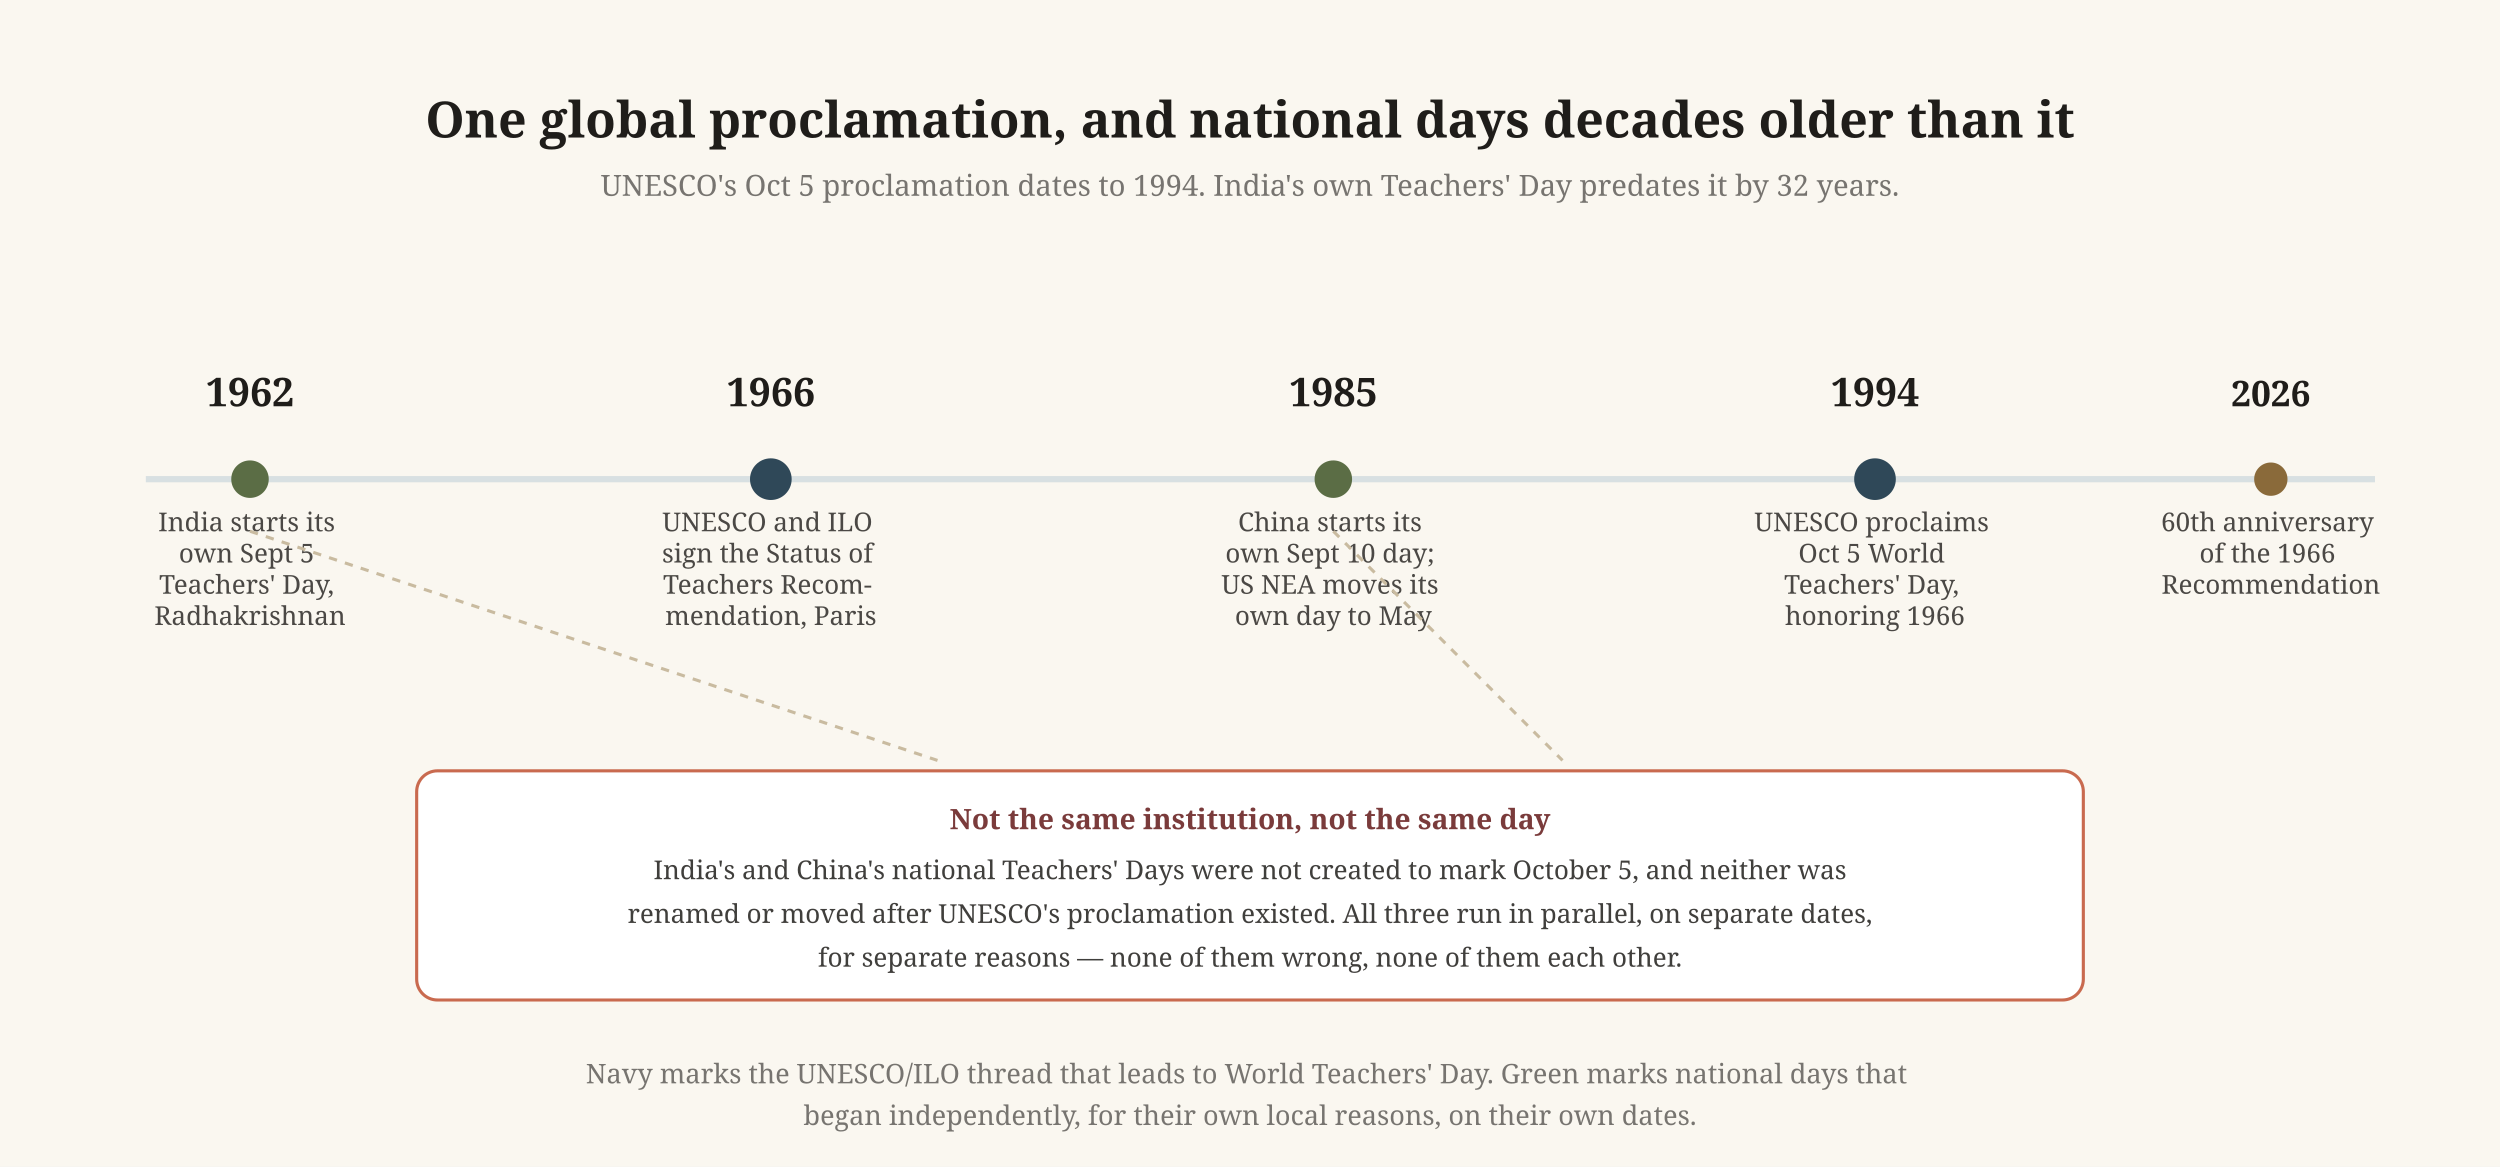
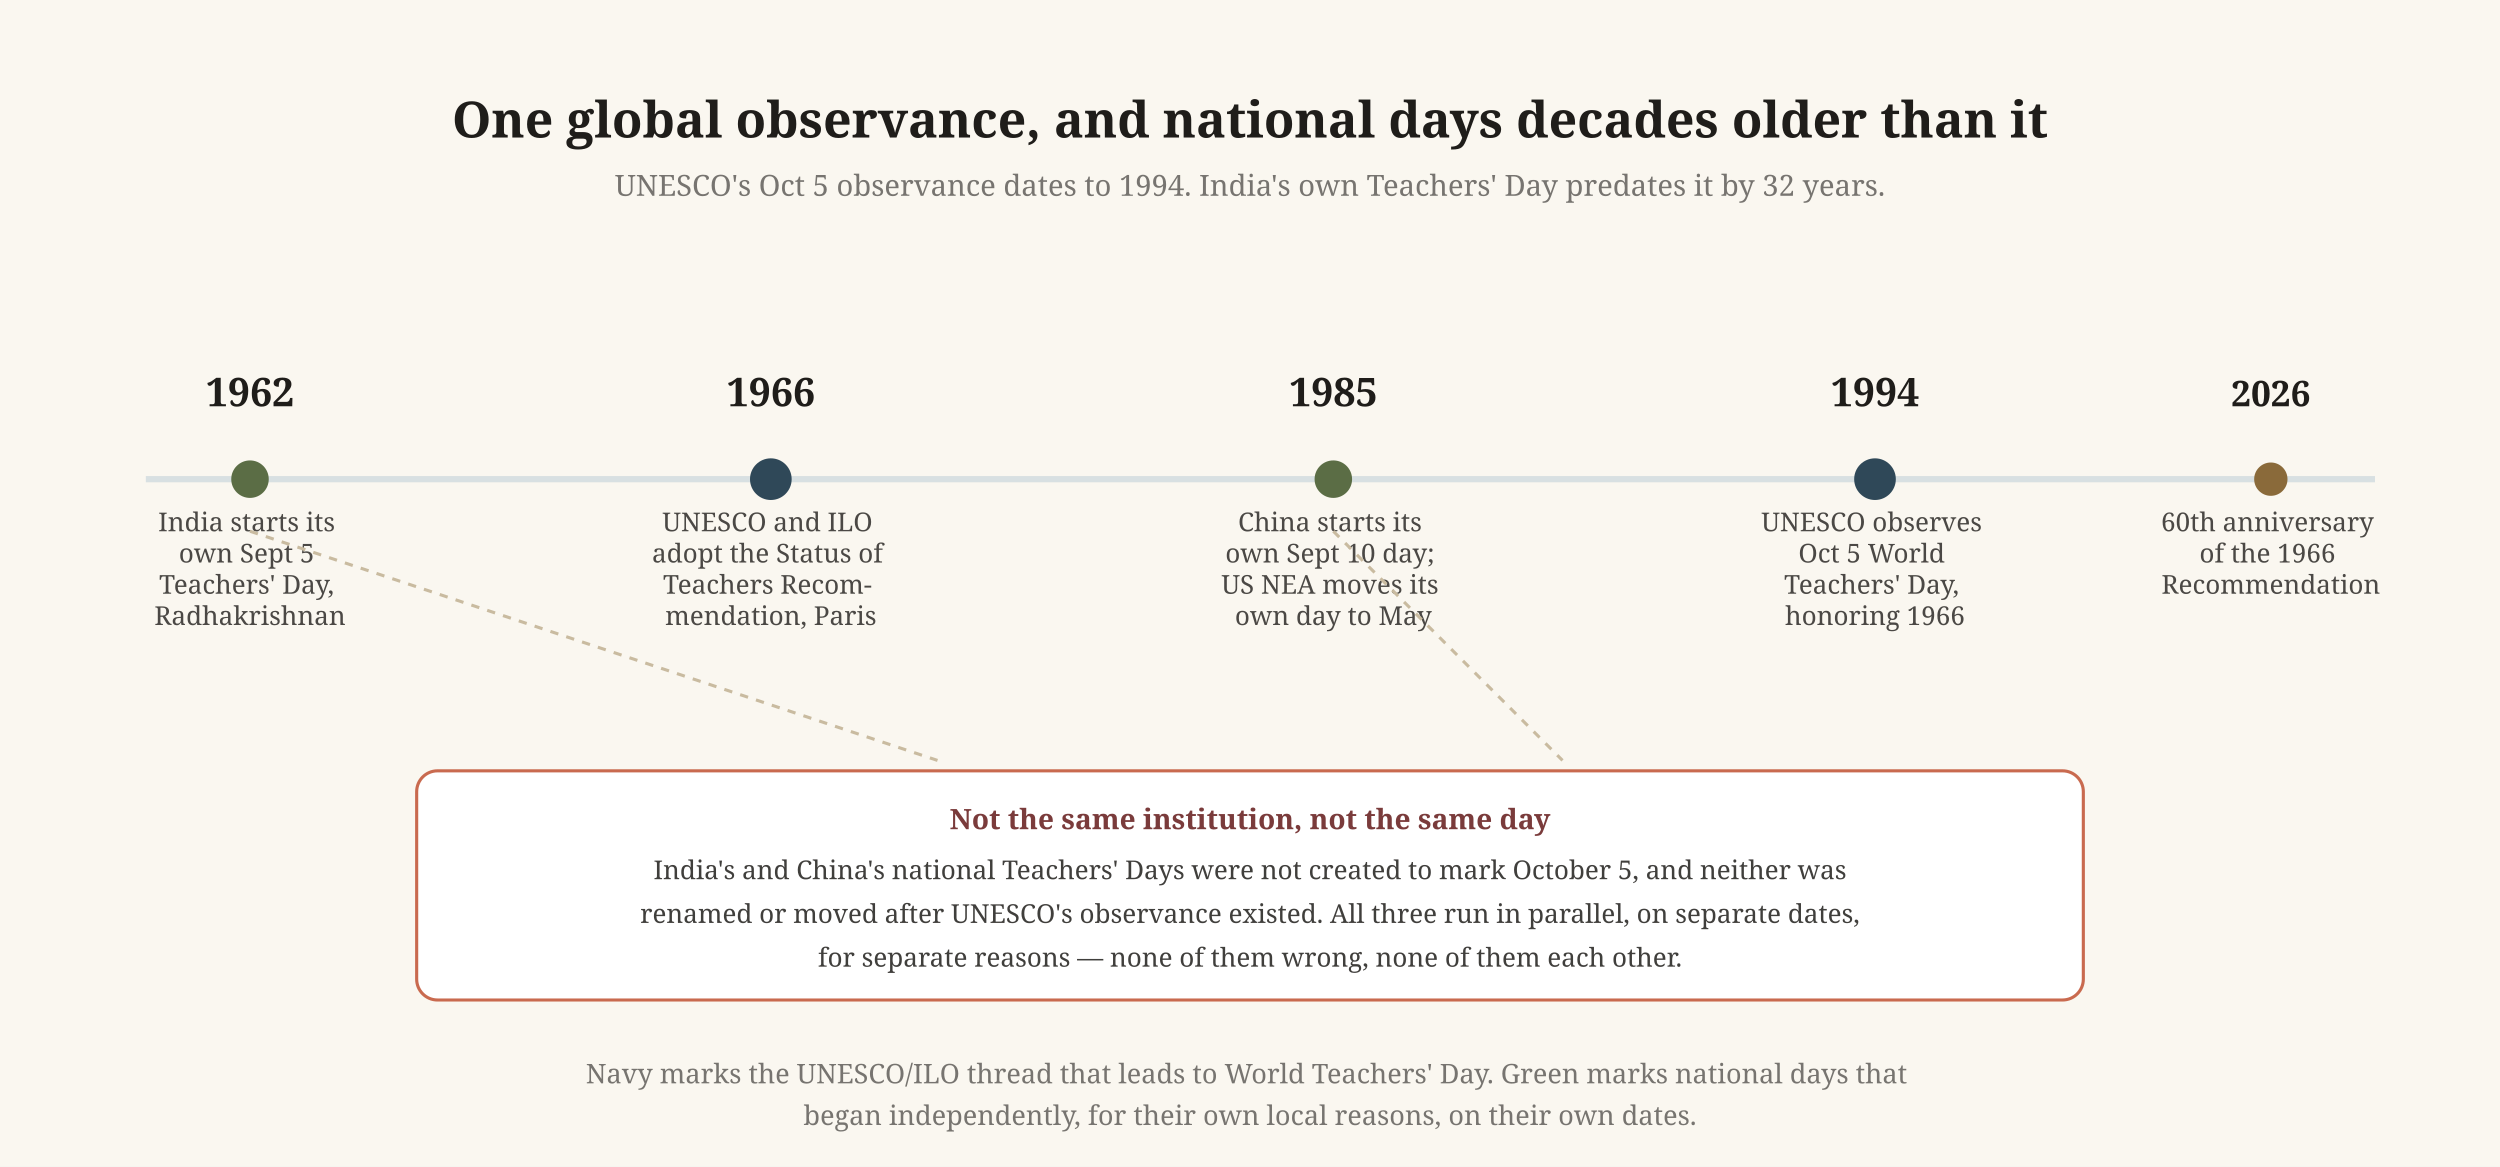
<svg xmlns="http://www.w3.org/2000/svg" viewBox="0 0 1200 560" role="img" aria-labelledby="title desc">
  <rect width="1200" height="560" fill="#faf7f0" />
-   <text x="600" y="66" text-anchor="middle" font-family="Georgia, serif" font-size="24" font-weight="700" fill="#1f1d1a">One global proclamation, and national days decades older than it</text>
-   <text x="600" y="94" text-anchor="middle" font-family="Georgia, serif" font-size="14" fill="#1f1d1a" opacity="0.6">UNESCO's Oct 5 proclamation dates to 1994. India's own Teachers' Day predates it by 32 years.</text>
+   <text x="600" y="66" text-anchor="middle" font-family="Georgia, serif" font-size="24" font-weight="700" fill="#1f1d1a">One global observance, and national days decades older than it</text>
+   <text x="600" y="94" text-anchor="middle" font-family="Georgia, serif" font-size="14" fill="#1f1d1a" opacity="0.6">UNESCO's Oct 5 observance dates to 1994. India's own Teachers' Day predates it by 32 years.</text>
  <line x1="70" y1="230" x2="1140" y2="230" stroke="#d8e0e2" stroke-width="3" />
  <circle cx="120" cy="230" r="9" fill="#5b6d45" />
  <text x="120" y="195" text-anchor="middle" font-family="Georgia, serif" font-size="19" font-weight="700" fill="#1f1d1a">1962</text>
  <text x="120" y="255" text-anchor="middle" font-family="Georgia, serif" font-size="12.5" fill="#1f1d1a" opacity="0.8">
    <tspan x="120" dy="0">India starts its</tspan>
    <tspan x="120" dy="15">own Sept 5</tspan>
    <tspan x="120" dy="15">Teachers' Day,</tspan>
    <tspan x="120" dy="15">Radhakrishnan</tspan>
  </text>
  <circle cx="370" cy="230" r="10" fill="#2f4858" />
  <text x="370" y="195" text-anchor="middle" font-family="Georgia, serif" font-size="19" font-weight="700" fill="#1f1d1a">1966</text>
  <text x="370" y="255" text-anchor="middle" font-family="Georgia, serif" font-size="12.5" fill="#1f1d1a" opacity="0.8">
    <tspan x="370" dy="0">UNESCO and ILO</tspan>
-     <tspan x="370" dy="15">sign the Status of</tspan>
+     <tspan x="370" dy="15">adopt the Status of</tspan>
    <tspan x="370" dy="15">Teachers Recom-</tspan>
    <tspan x="370" dy="15">mendation, Paris</tspan>
  </text>
  <circle cx="640" cy="230" r="9" fill="#5b6d45" />
  <text x="640" y="195" text-anchor="middle" font-family="Georgia, serif" font-size="19" font-weight="700" fill="#1f1d1a">1985</text>
  <text x="640" y="255" text-anchor="middle" font-family="Georgia, serif" font-size="12.5" fill="#1f1d1a" opacity="0.8">
    <tspan x="640" dy="0">China starts its</tspan>
    <tspan x="640" dy="15">own Sept 10 day;</tspan>
    <tspan x="640" dy="15">US NEA moves its</tspan>
    <tspan x="640" dy="15">own day to May</tspan>
  </text>
  <circle cx="900" cy="230" r="10" fill="#2f4858" />
  <text x="900" y="195" text-anchor="middle" font-family="Georgia, serif" font-size="19" font-weight="700" fill="#1f1d1a">1994</text>
  <text x="900" y="255" text-anchor="middle" font-family="Georgia, serif" font-size="12.5" fill="#1f1d1a" opacity="0.8">
-     <tspan x="900" dy="0">UNESCO proclaims</tspan>
+     <tspan x="900" dy="0">UNESCO observes</tspan>
    <tspan x="900" dy="15">Oct 5 World</tspan>
    <tspan x="900" dy="15">Teachers' Day,</tspan>
    <tspan x="900" dy="15">honoring 1966</tspan>
  </text>
  <circle cx="1090" cy="230" r="8" fill="#8a6a3a" />
  <text x="1090" y="195" text-anchor="middle" font-family="Georgia, serif" font-size="17" font-weight="600" fill="#1f1d1a">2026</text>
  <text x="1090" y="255" text-anchor="middle" font-family="Georgia, serif" font-size="12.5" fill="#1f1d1a" opacity="0.8">
    <tspan x="1090" dy="0">60th anniversary</tspan>
    <tspan x="1090" dy="15">of the 1966</tspan>
    <tspan x="1090" dy="15">Recommendation</tspan>
  </text>
  <rect x="200" y="370" width="800" height="110" rx="10" fill="#fff" stroke="#c96a4f" stroke-width="1.5" />
  <text x="600" y="398" text-anchor="middle" font-family="Georgia, serif" font-size="13.5" font-weight="700" fill="#7a3b3b">Not the same institution, not the same day</text>
  <text x="600" y="422" text-anchor="middle" font-family="Georgia, serif" font-size="12.5" fill="#1f1d1a" opacity="0.85">India's and China's national Teachers' Days were not created to mark October 5, and neither was</text>
-   <text x="600" y="443" text-anchor="middle" font-family="Georgia, serif" font-size="12.5" fill="#1f1d1a" opacity="0.85">renamed or moved after UNESCO's proclamation existed. All three run in parallel, on separate dates,</text>
+   <text x="600" y="443" text-anchor="middle" font-family="Georgia, serif" font-size="12.5" fill="#1f1d1a" opacity="0.85">renamed or moved after UNESCO's observance existed. All three run in parallel, on separate dates,</text>
  <text x="600" y="464" text-anchor="middle" font-family="Georgia, serif" font-size="12.5" fill="#1f1d1a" opacity="0.85">for separate reasons — none of them wrong, none of them each other.</text>
  <line x1="120" y1="255" x2="450" y2="365" stroke="#c9bba0" stroke-width="1.5" stroke-dasharray="4 4" />
  <line x1="640" y1="255" x2="750" y2="365" stroke="#c9bba0" stroke-width="1.5" stroke-dasharray="4 4" />
  <text x="600" y="520" text-anchor="middle" font-family="Georgia, serif" font-size="13" fill="#1f1d1a" opacity="0.6">
    <tspan x="600" dy="0">Navy marks the UNESCO/ILO thread that leads to World Teachers' Day. Green marks national days that</tspan>
    <tspan x="600" dy="20">began independently, for their own local reasons, on their own dates.</tspan>
  </text>
</svg>
